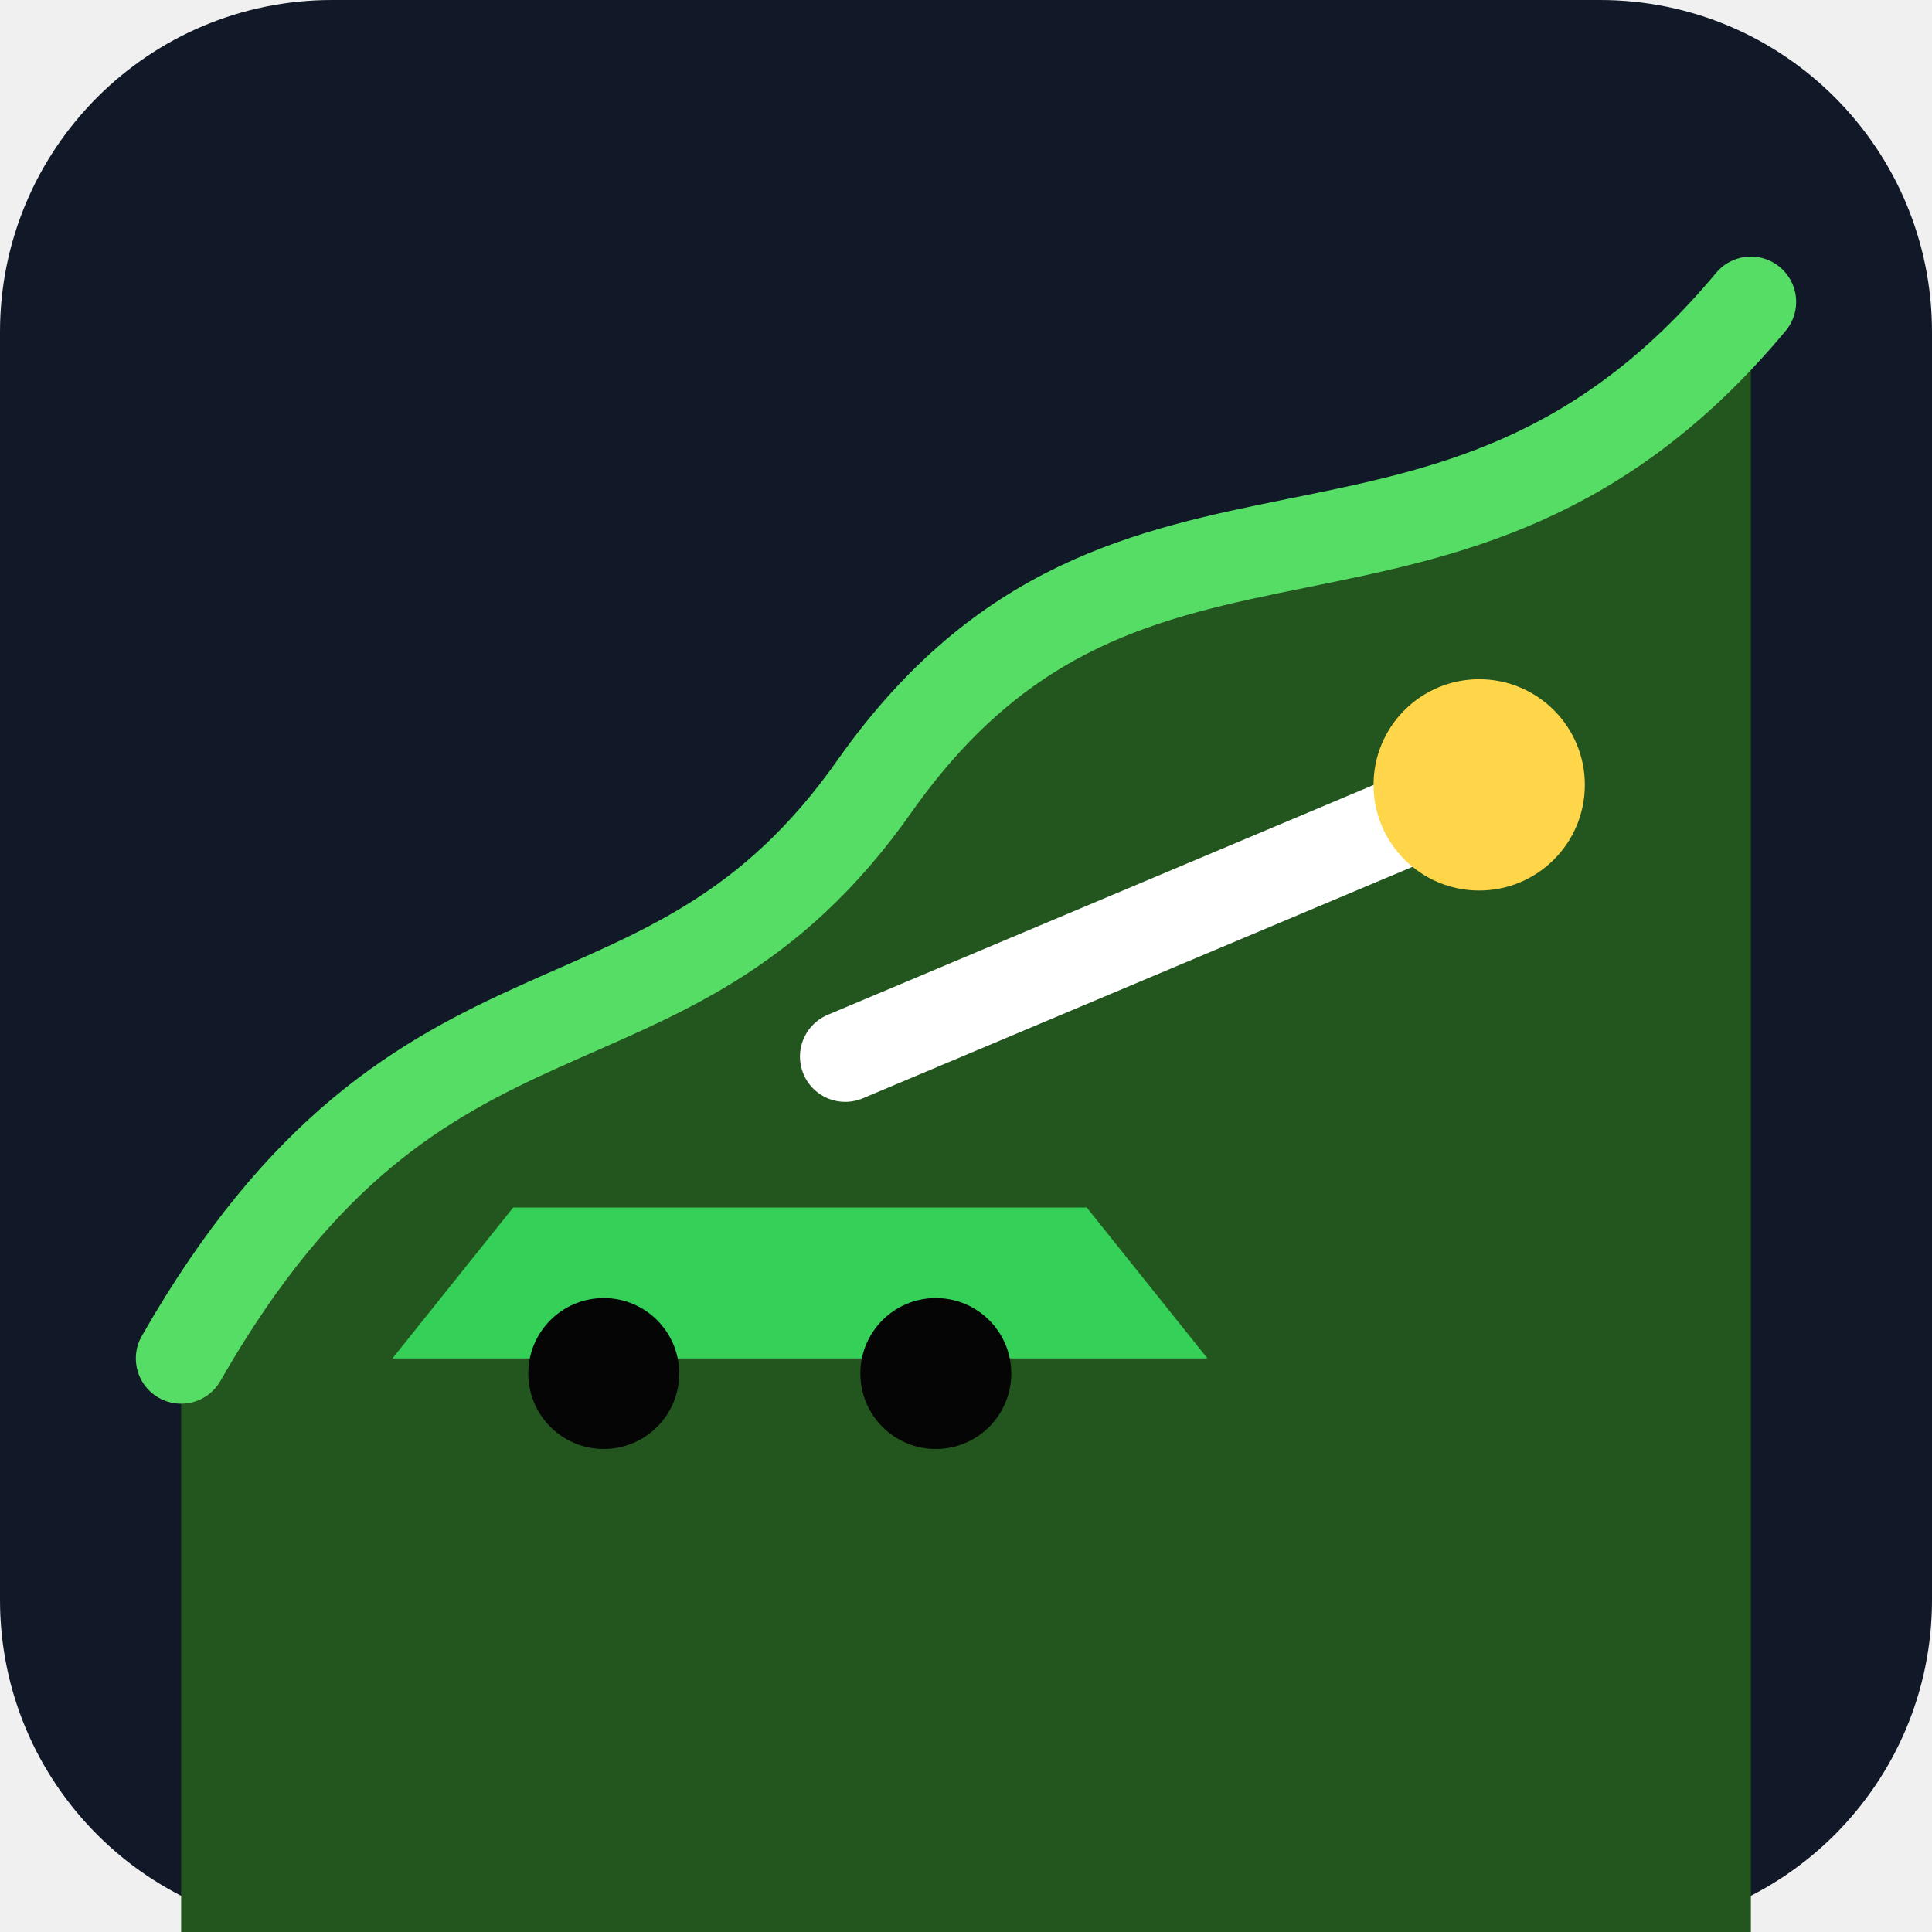
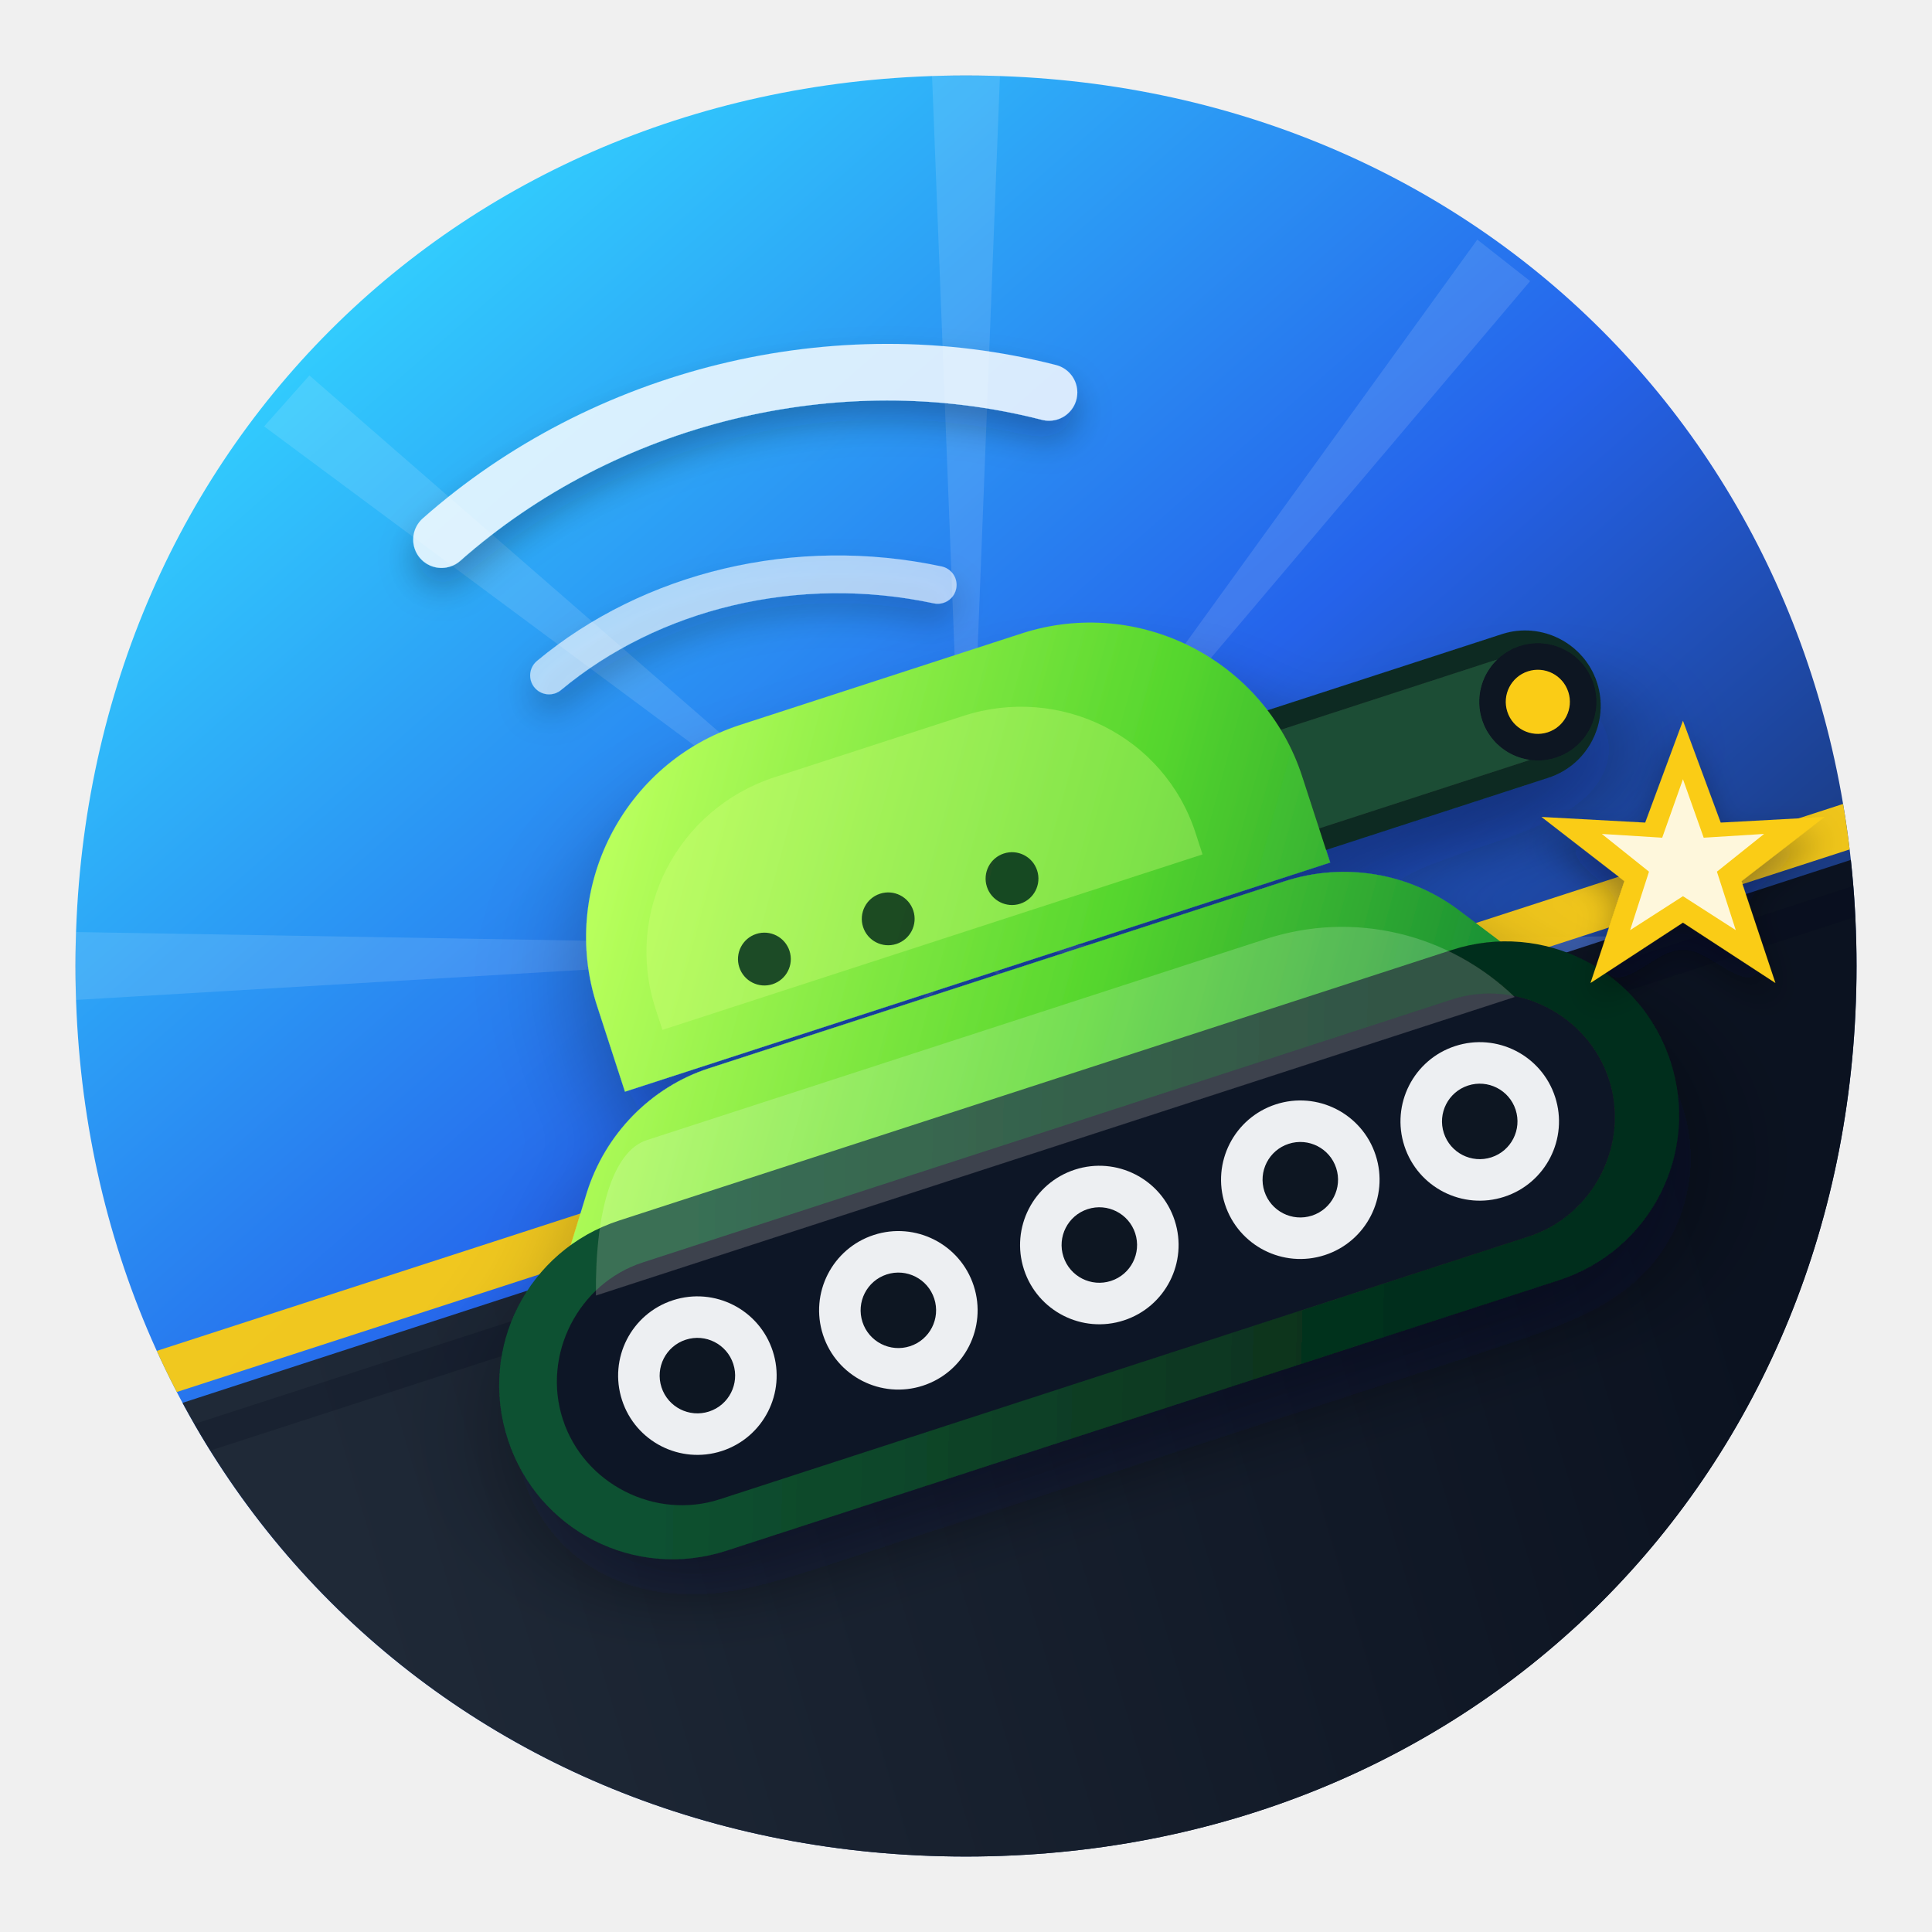
- <svg xmlns="http://www.w3.org/2000/svg" width="128" height="128" viewBox="0 0 128 128">
-   <rect width="128" height="128" rx="22" fill="#111827" />
-   <path d="M12 90 C28 62 44 72 58 52 C75 28 96 44 116 20 L116 128 L12 128 Z" fill="#23551f" />
-   <path d="M12 90 C28 62 44 72 58 52 C75 28 96 44 116 20" fill="none" stroke="#55dd66" stroke-width="6" stroke-linecap="round" />
-   <path d="M34 80 L72 80 L80 90 L26 90 Z" fill="#34d058" />
-   <circle cx="40" cy="91" r="5" fill="#050505" />
-   <circle cx="62" cy="91" r="5" fill="#050505" />
-   <path d="M56 70 L94 54" stroke="#ffffff" stroke-width="6" stroke-linecap="round" />
-   <circle cx="98" cy="52" r="7" fill="#ffd54a" />
+ <svg xmlns="http://www.w3.org/2000/svg" width="1024" height="1024" viewBox="0 0 1024 1024" role="img" aria-labelledby="title desc">
+   <defs>
+     <linearGradient id="bg" x1="168" y1="120" x2="856" y2="904" gradientUnits="userSpaceOnUse">
+       <stop offset="0" stop-color="#33D6FF" />
+       <stop offset="0.48" stop-color="#2563EB" />
+       <stop offset="1" stop-color="#111827" />
+     </linearGradient>
+     <linearGradient id="ground" x1="154" y1="730" x2="870" y2="516" gradientUnits="userSpaceOnUse">
+       <stop offset="0" stop-color="#1F2937" />
+       <stop offset="1" stop-color="#0B1220" />
+     </linearGradient>
+     <linearGradient id="tankBody" x1="350" y1="425" x2="755" y2="690" gradientUnits="userSpaceOnUse">
+       <stop offset="0" stop-color="#B8FF5C" />
+       <stop offset="0.55" stop-color="#55D62D" />
+       <stop offset="1" stop-color="#168B35" />
+     </linearGradient>
+     <linearGradient id="tankShadow" x1="333" y1="589" x2="712" y2="720" gradientUnits="userSpaceOnUse">
+       <stop offset="0" stop-color="#0F5130" />
+       <stop offset="1" stop-color="#052E1B" />
+     </linearGradient>
+     <filter id="softShadow" x="-30%" y="-30%" width="160%" height="160%">
+       <feDropShadow dx="0" dy="24" stdDeviation="24" flood-color="#020617" flood-opacity="0.38" />
+     </filter>
+     <filter id="smallShadow" x="-30%" y="-30%" width="160%" height="160%">
+       <feDropShadow dx="0" dy="10" stdDeviation="9" flood-color="#020617" flood-opacity="0.35" />
+     </filter>
+     <clipPath id="roundedSquircle">
+       <path d="M512 40C242.8 40 40 242.8 40 512s202.8 472 472 472 472-202.8 472-472S781.2 40 512 40Z" />
+     </clipPath>
+   </defs>
+   <g clip-path="url(#roundedSquircle)">
+     <rect width="1024" height="1024" fill="url(#bg)" />
+     <g opacity="0.12" fill="#FFFFFF">
+       <path d="M512 502 494 40h36l-18 462Z" />
+       <path d="M512 502 783 127l28 22-299 353Z" />
+       <path d="M512 502 984 494v36l-472-28Z" />
+       <path d="M512 502 884 782l-24 27-348-307Z" />
+       <path d="M512 502 236 886l-28-22 304-362Z" />
+       <path d="M512 502 40 530v-36l472 8Z" />
+       <path d="M512 502 140 226l24-27 348 303Z" />
+     </g>
+     <g fill="none" stroke="#FFFFFF" stroke-linecap="round" opacity="0.82" filter="url(#smallShadow)">
+       <path d="M234 286c86-76 209-107 322-78" stroke-width="30" />
+       <path d="M291 358c54-45 131-64 206-48" stroke-width="20" opacity="0.75" />
+       <path d="M807 717c-93 78-230 105-353 63" stroke-width="28" />
+       <path d="M750 643c-60 47-145 61-222 37" stroke-width="18" opacity="0.75" />
+     </g>
+     <path d="M-46 790 1054 432v592H-46Z" fill="url(#ground)" />
+     <path d="M-26 764 1050 415" stroke="#FACC15" stroke-width="24" stroke-linecap="round" opacity="0.95" />
+     <path d="M-26 805 1050 456" stroke="#020617" stroke-width="16" stroke-linecap="round" opacity="0.2" />
+     <g transform="translate(505 560) rotate(-18) translate(-505 -560)" filter="url(#softShadow)">
+       <path d="M603 437h248c22 0 40 18 40 40s-18 40-40 40H603Z" fill="#102A23" />
+       <path d="M612 449h230c15 0 28 13 28 28s-13 28-28 28H612Z" fill="#1F4D36" />
+       <circle cx="858" cy="477" r="31" fill="#0B1220" />
+       <circle cx="858" cy="477" r="17" fill="#FACC15" />
+       <path d="M410 358h199c65 0 118 53 118 118v48H334v-48c0-65 53-118 118-118Z" fill="url(#tankBody)" />
+       <path d="M461 390h105c54 0 98 43 98 97v12H363v-12c0-54 44-97 98-97Z" fill="#D9FF80" opacity="0.32" />
+       <path d="M380 526h321c33 0 64 16 83 43l42 60H256l42-60c19-27 50-43 82-43Z" fill="url(#tankBody)" />
+       <path d="M310 588h464c51 0 92 41 92 92s-41 92-92 92H310c-51 0-92-41-92-92s41-92 92-92Z" fill="url(#tankShadow)" />
+       <path d="M315 613h451c36 0 66 30 66 66s-30 66-66 66H315c-36 0-66-30-66-66s30-66 66-66Z" fill="#111827" />
+       <g fill="#F8FAFC" opacity="0.95">
+         <circle cx="324" cy="679" r="42" />
+         <circle cx="436" cy="679" r="42" />
+         <circle cx="548" cy="679" r="42" />
+         <circle cx="660" cy="679" r="42" />
+         <circle cx="760" cy="679" r="42" />
+       </g>
+       <g fill="#0B1220">
+         <circle cx="324" cy="679" r="20" />
+         <circle cx="436" cy="679" r="20" />
+         <circle cx="548" cy="679" r="20" />
+         <circle cx="660" cy="679" r="20" />
+         <circle cx="760" cy="679" r="20" />
+       </g>
+       <path d="M337 552h345c49 0 93 27 116 70H286c13-42 32-70 51-70Z" fill="#FFFFFF" opacity="0.18" />
+       <g fill="#052E1B" opacity="0.85">
+         <circle cx="426" cy="480" r="14" />
+         <circle cx="495" cy="480" r="14" />
+         <circle cx="564" cy="480" r="14" />
+       </g>
+     </g>
+     <g transform="translate(892 455)" filter="url(#smallShadow)">
+       <path d="M0-73 20-19 75-22 31 12 49 66 0 34-49 66-31 12-75-22-20-19Z" fill="#FACC15" />
+       <path d="M0-42 11-11 43-13 18 7 28 38 0 20-28 38-18 7-43-13-11-11Z" fill="#FFFFFF" opacity="0.85" />
+     </g>
+     <rect width="1024" height="1024" fill="none" stroke="#020617" stroke-width="80" opacity="0.18" />
+   </g>
</svg>
